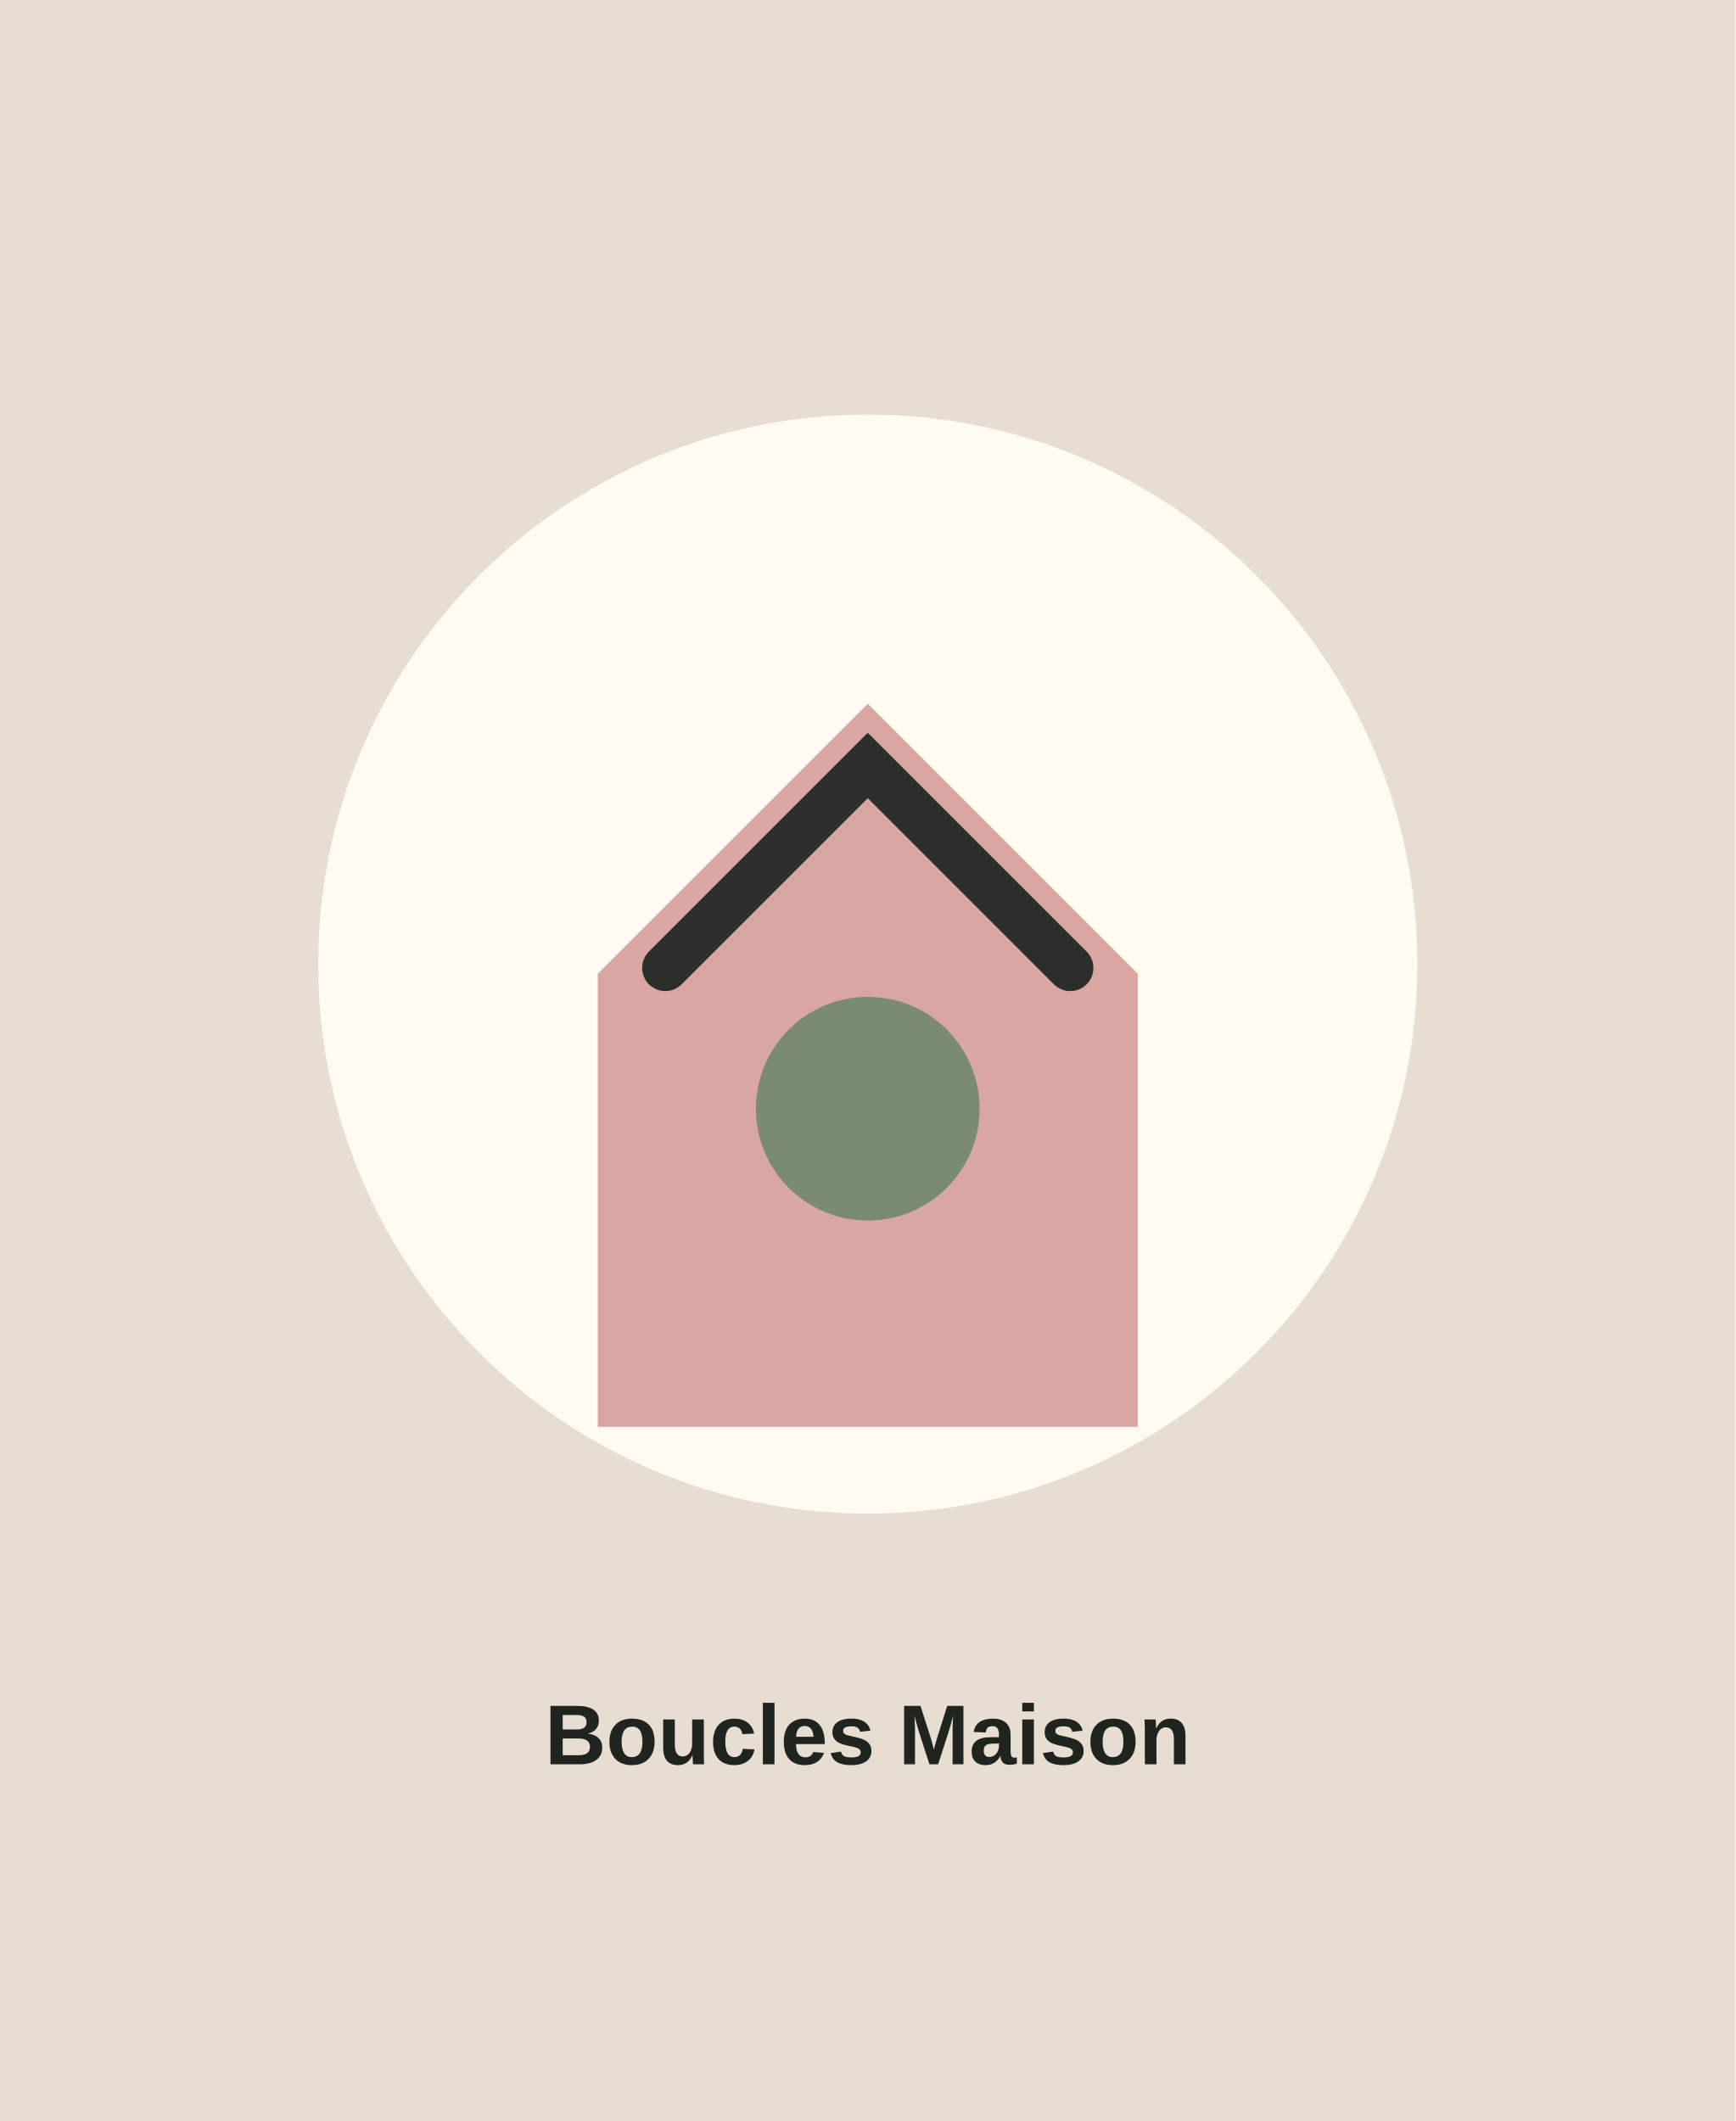
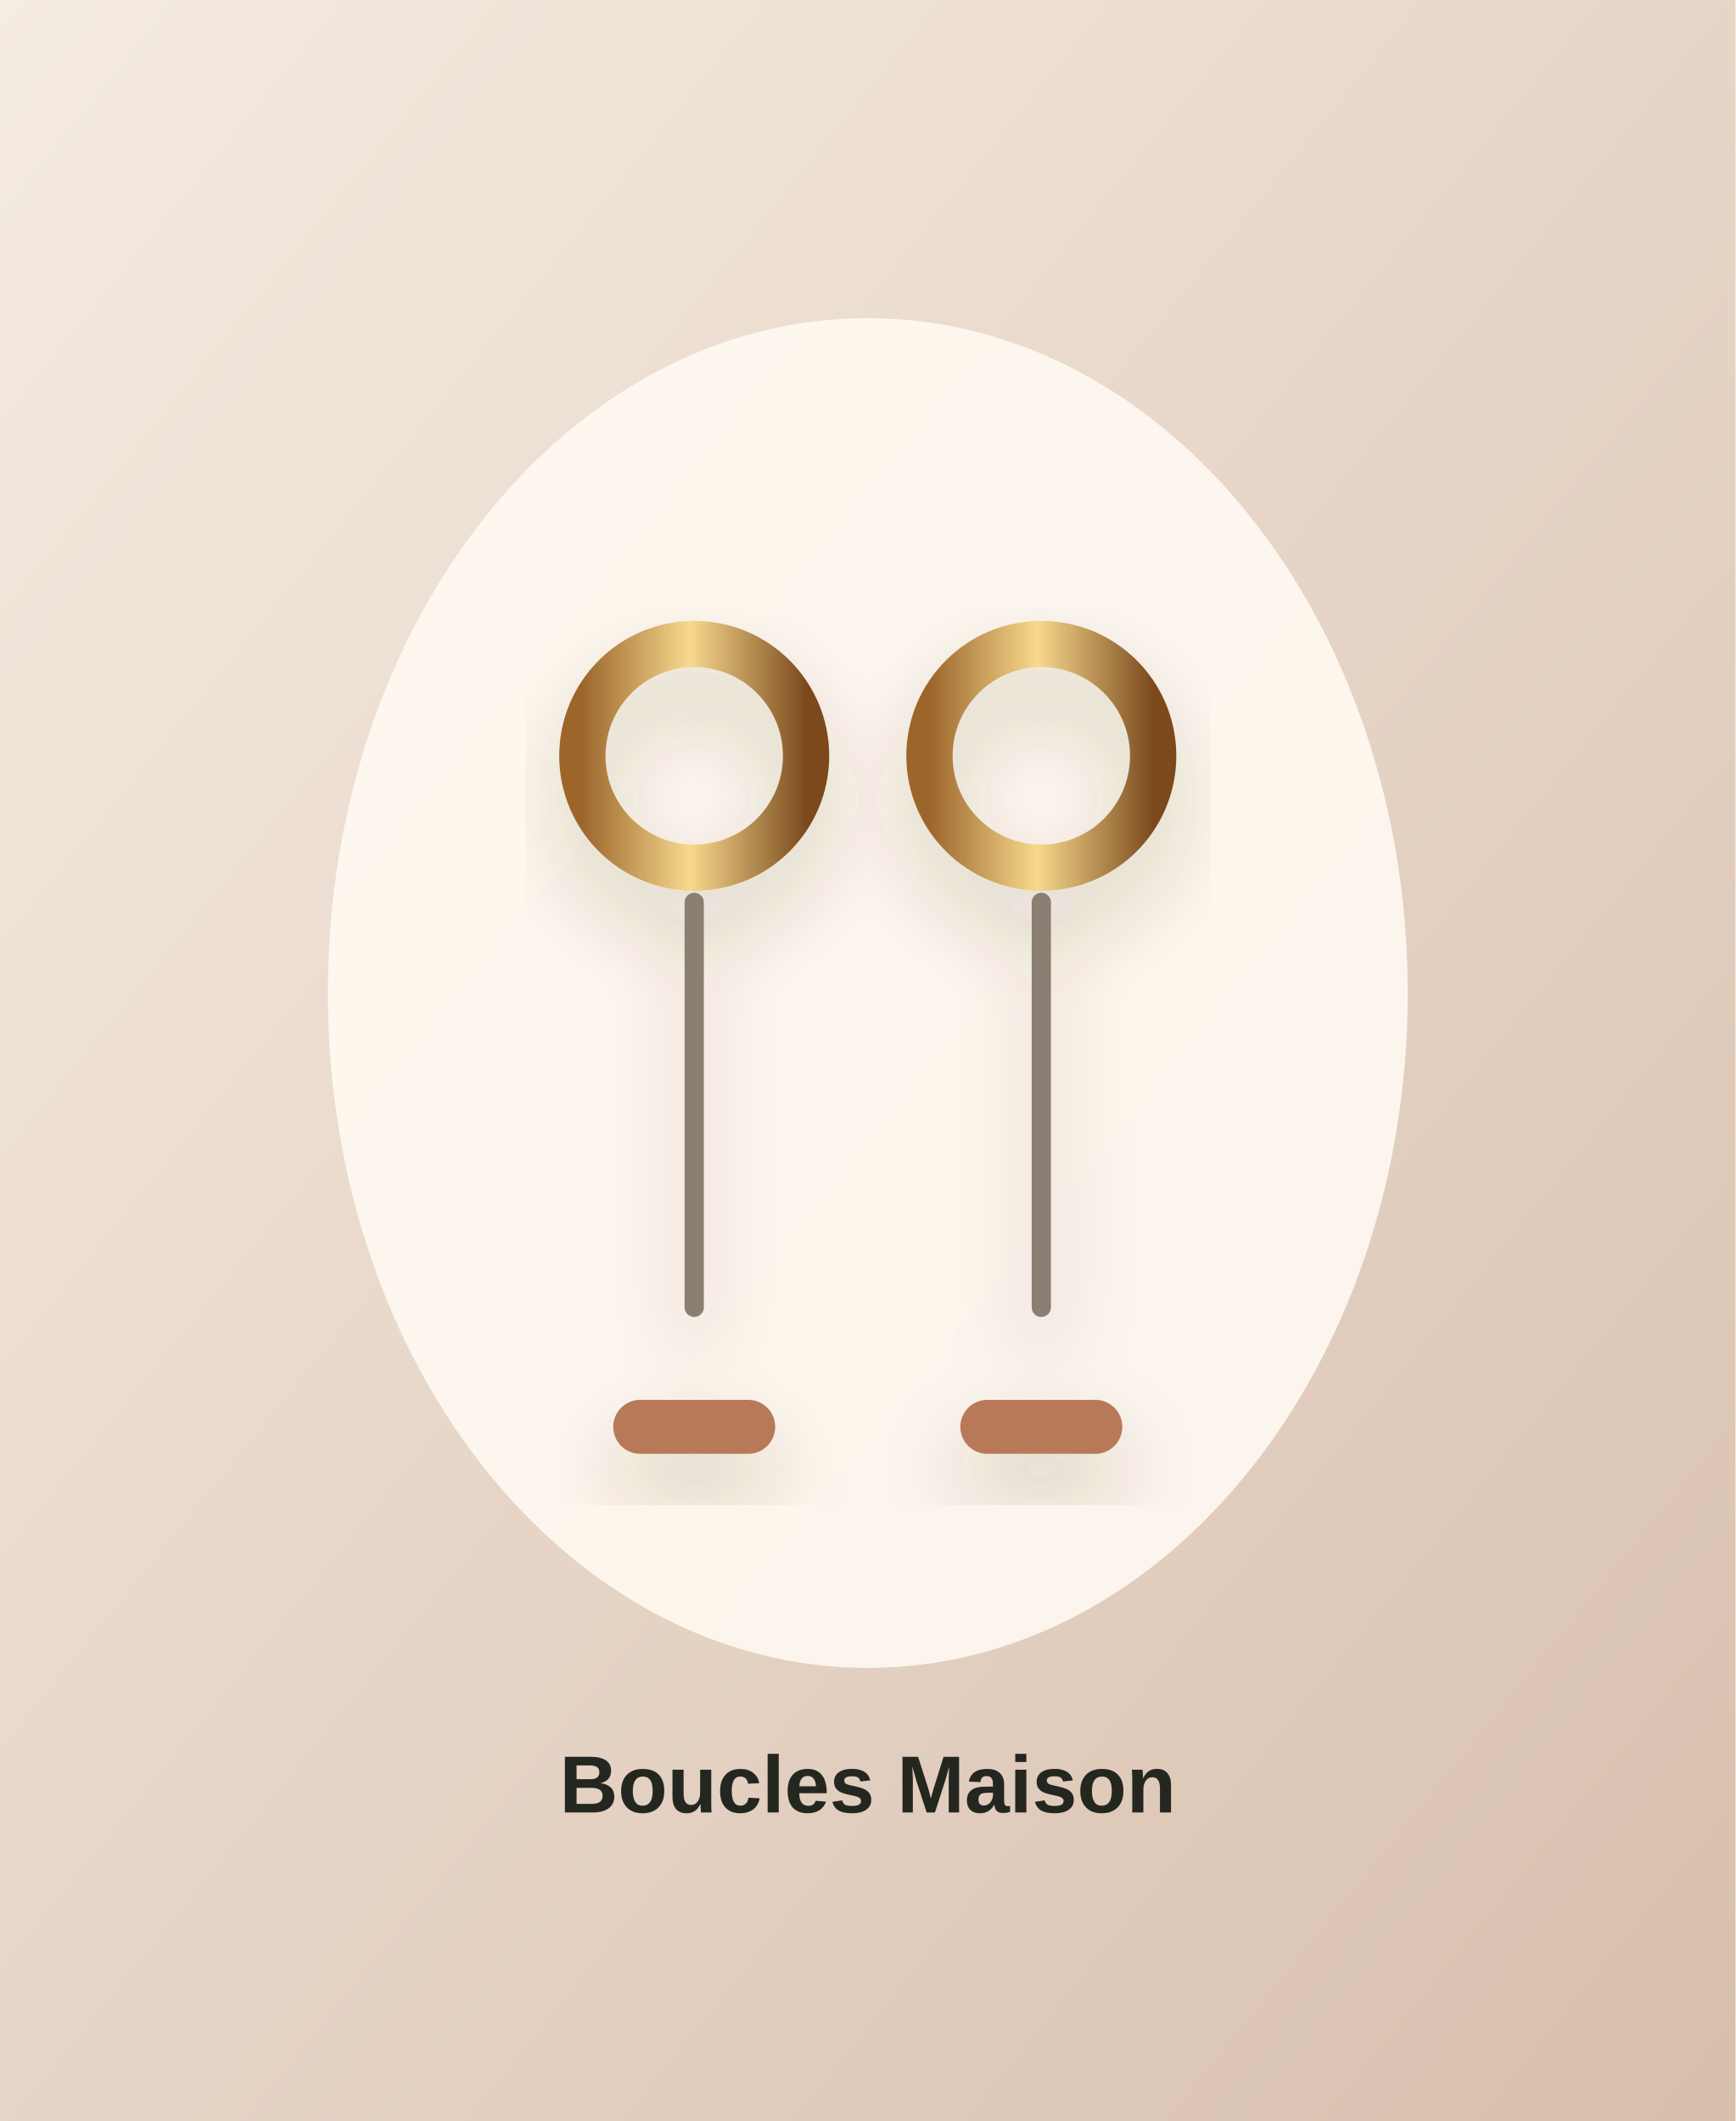
<svg xmlns="http://www.w3.org/2000/svg" viewBox="0 0 900 1100">
-   <rect width="900" height="1100" fill="#e7ddd0" />
-   <circle cx="450" cy="500" r="285" fill="#fffaf2" />
-   <path d="M310 505 450 365l140 140v235H310Z" fill="#d9a7a1" />
-   <path d="M345 502 450 397l105 105" fill="none" stroke="#2b2f2b" stroke-width="24" stroke-linecap="round" />
-   <circle cx="450" cy="575" r="58" fill="#7b8b73" />
-   <text x="450" y="915" text-anchor="middle" font-family="Arial, sans-serif" font-size="44" font-weight="700" fill="#20241f">Boucles Maison</text>
+   <defs>
+     <linearGradient id="bg" x1="0" x2="1" y1="0" y2="1">
+       <stop offset="0" stop-color="#f5ece2" />
+       <stop offset="1" stop-color="#d8bfad" />
+     </linearGradient>
+     <linearGradient id="gold" x1="0" x2="1">
+       <stop offset="0" stop-color="#9c662c" />
+       <stop offset=".48" stop-color="#f7d98d" />
+       <stop offset="1" stop-color="#7b4a1d" />
+     </linearGradient>
+     <filter id="s">
+       <feDropShadow dx="0" dy="22" stdDeviation="20" flood-color="#4a3328" flood-opacity=".2" />
+     </filter>
+   </defs>
+   <rect width="900" height="1100" fill="url(#bg)" />
+   <ellipse cx="450" cy="515" rx="280" ry="350" fill="#fffaf2" opacity=".9" />
+   <g filter="url(#s)" fill="none" stroke-linecap="round">
+     <circle cx="360" cy="392" r="58" stroke="url(#gold)" stroke-width="24" />
+     <circle cx="540" cy="392" r="58" stroke="url(#gold)" stroke-width="24" />
+     <path d="M360 468v210M540 468v210" stroke="#8a7f72" stroke-width="10" />
+     <path d="M318 680h84M498 680h84" stroke="url(#gold)" stroke-width="36" />
+     <path d="M332 740h56M512 740h56" stroke="#b87958" stroke-width="28" />
+   </g>
+   <text x="450" y="940" text-anchor="middle" font-family="Arial, sans-serif" font-size="42" font-weight="700" fill="#242720">Boucles Maison</text>
</svg>
